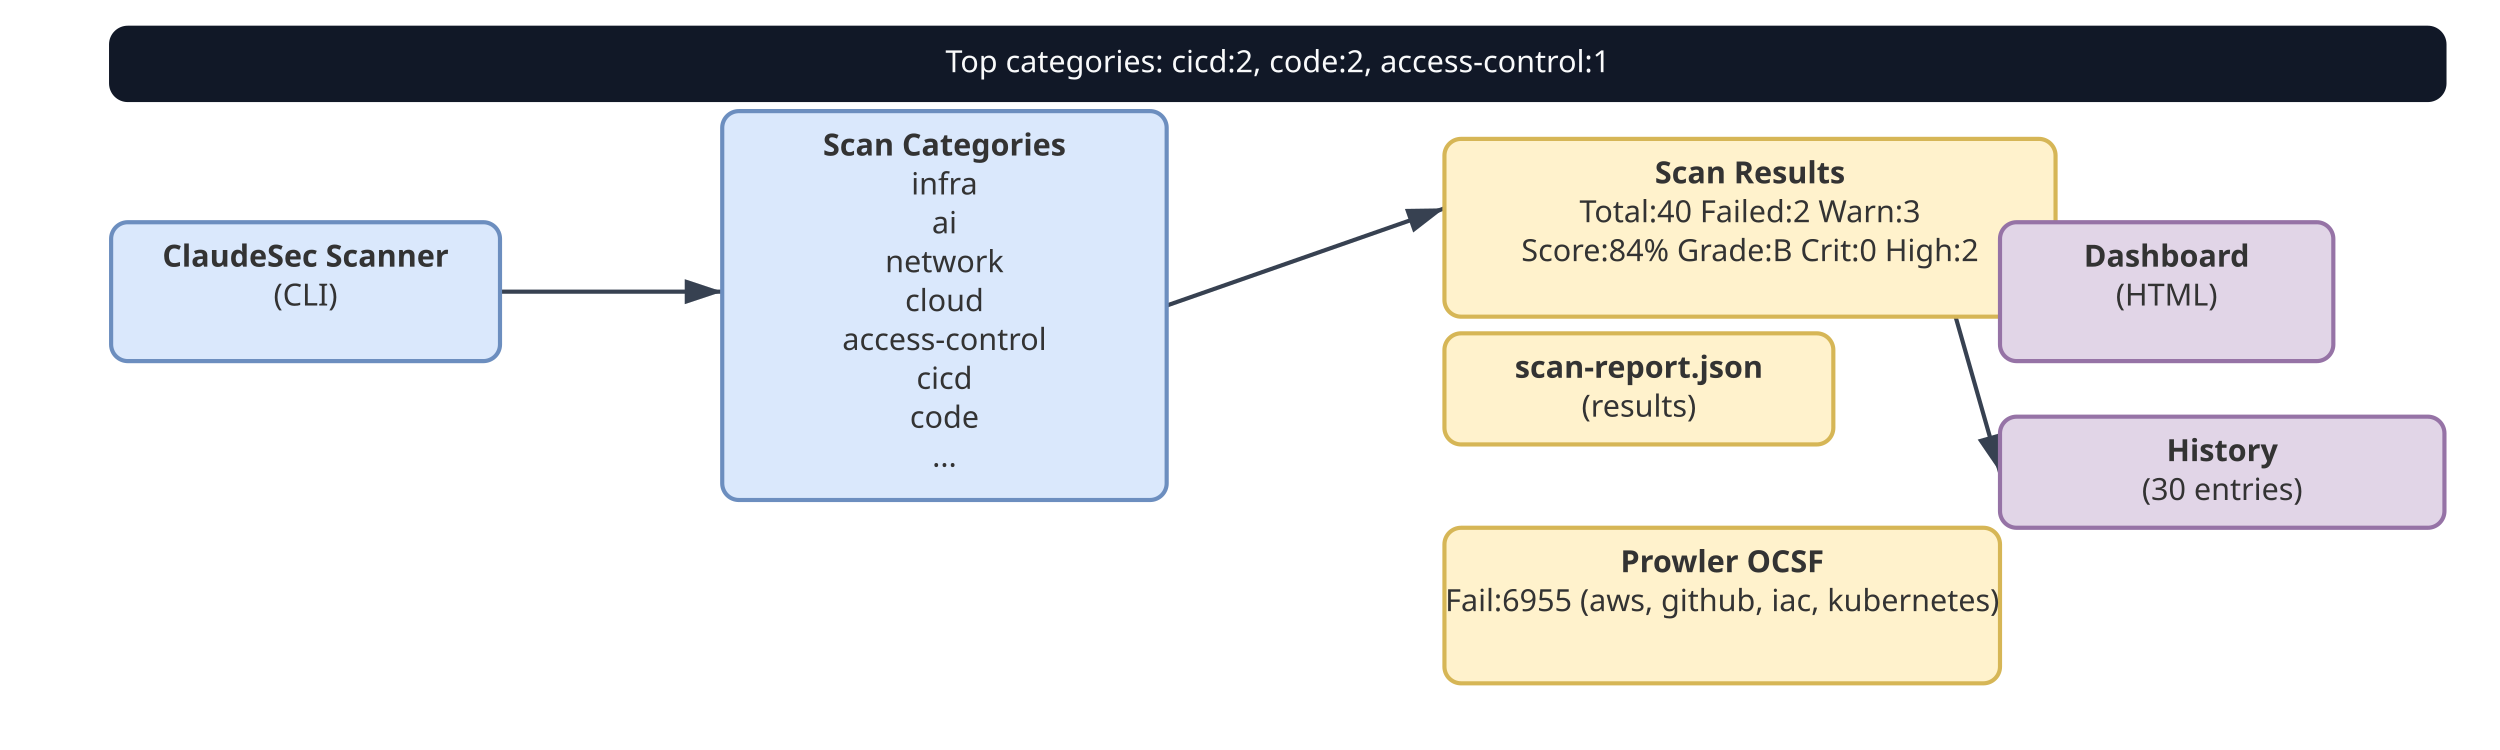
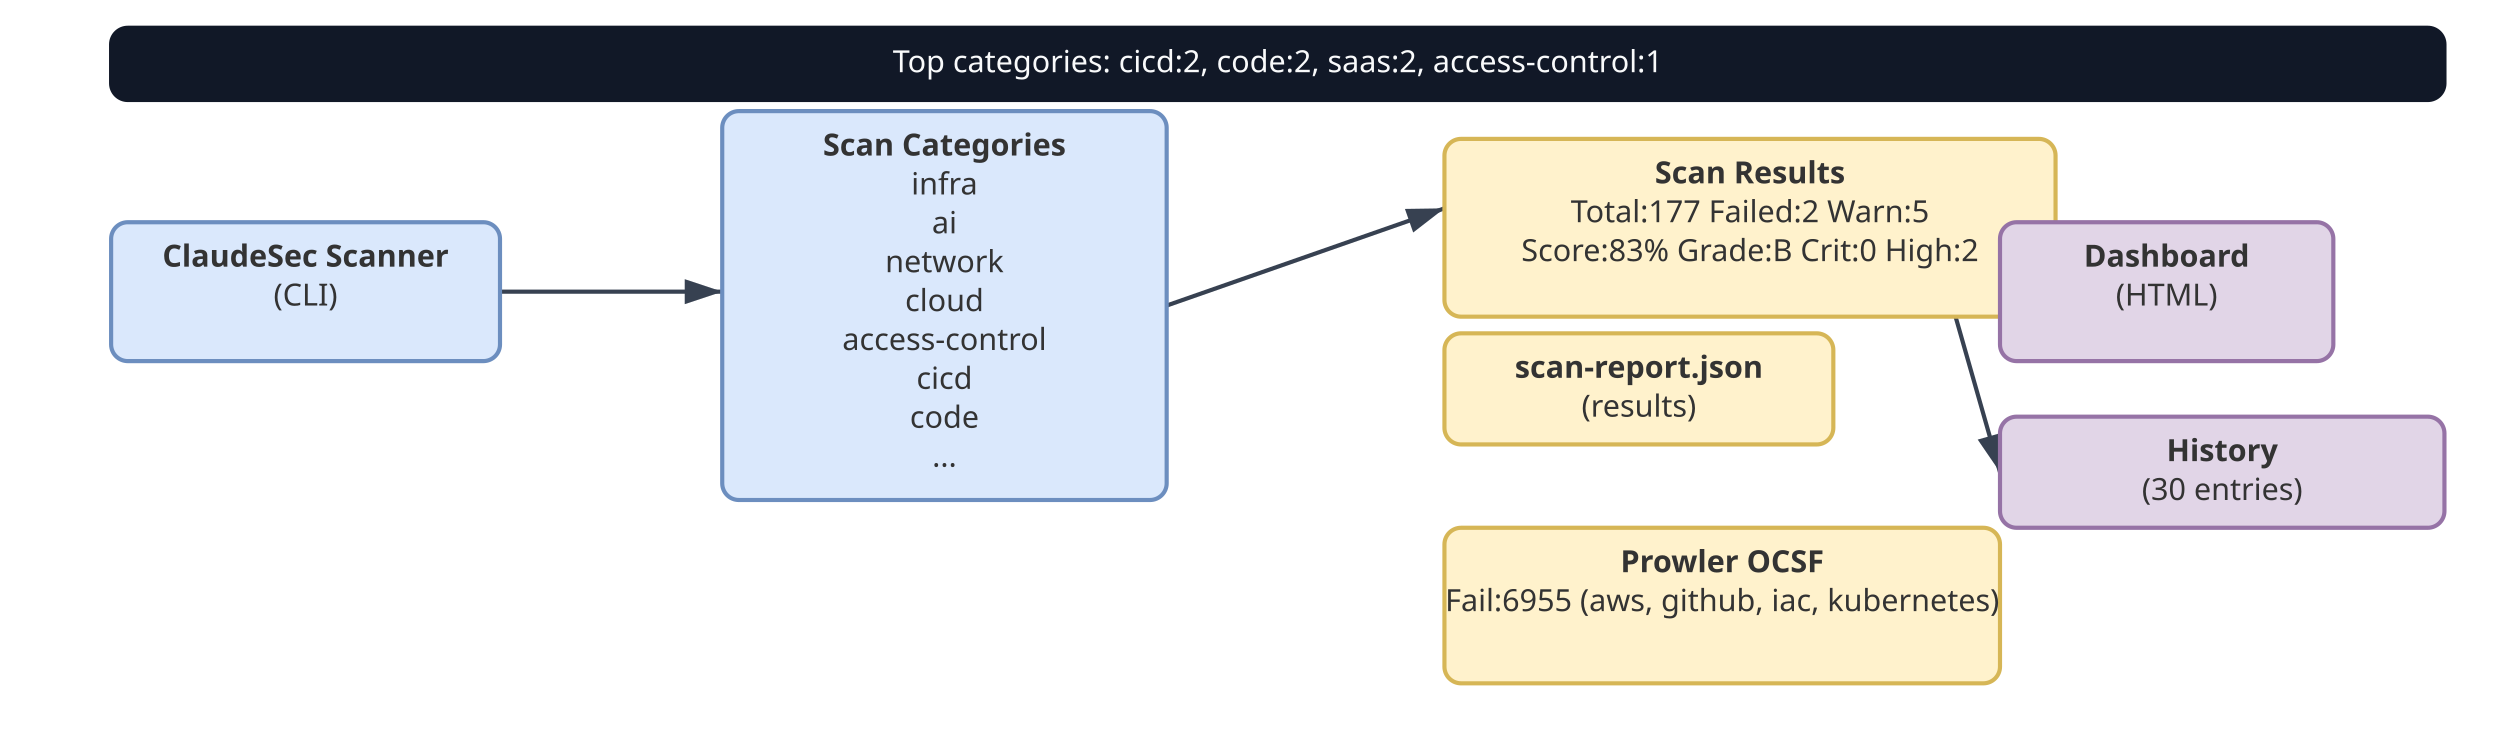
<svg xmlns="http://www.w3.org/2000/svg" viewBox="0 0 900 270" width="900" height="270">
  <defs>
    <marker id="arrow" markerWidth="10" markerHeight="10" refX="9" refY="3" orient="auto">
      <path d="M0,0 L0,6 L9,3 z" fill="#374151" />
    </marker>
  </defs>
  <style>text { font-family: system-ui, sans-serif; font-size: 11px; fill: #333; } .title { font-weight: bold; } .banner { font-size: 11px; fill: #f9fafb; }</style>
  <line x1="180" y1="105" x2="260" y2="105" stroke="#374151" stroke-width="1.5" marker-end="url(#arrow)" />
  <line x1="420" y1="110" x2="520" y2="75" stroke="#374151" stroke-width="1.5" marker-end="url(#arrow)" />
  <line x1="700" y1="75" x2="720" y2="105" stroke="#374151" stroke-width="1.5" marker-end="url(#arrow)" />
  <line x1="700" y1="100" x2="720" y2="170" stroke="#374151" stroke-width="1.5" marker-end="url(#arrow)" />
  <rect x="40" y="80" width="140" height="50" rx="6" fill="#dae8fc" stroke="#6c8ebf" stroke-width="1.5" />
  <text x="110.0" y="96" text-anchor="middle" class="title">ClaudeSec Scanner</text>
  <text x="110.0" y="110" text-anchor="middle" class="">(CLI)</text>
  <rect x="260" y="40" width="160" height="140" rx="6" fill="#dae8fc" stroke="#6c8ebf" stroke-width="1.5" />
  <text x="340.0" y="56" text-anchor="middle" class="title">Scan Categories</text>
  <text x="340.0" y="70" text-anchor="middle" class="">infra</text>
  <text x="340.0" y="84" text-anchor="middle" class="">ai</text>
  <text x="340.0" y="98" text-anchor="middle" class="">network</text>
  <text x="340.0" y="112" text-anchor="middle" class="">cloud</text>
  <text x="340.0" y="126" text-anchor="middle" class="">access-control</text>
  <text x="340.0" y="140" text-anchor="middle" class="">cicd</text>
  <text x="340.0" y="154" text-anchor="middle" class="">code</text>
  <text x="340.0" y="168" text-anchor="middle" class="">...</text>
  <rect x="520" y="50" width="220" height="64" rx="6" fill="#fff2cc" stroke="#d6b656" stroke-width="1.5" />
  <text x="630.0" y="66" text-anchor="middle" class="title">Scan Results</text>
-   <text x="630.0" y="80" text-anchor="middle" class="">Total:40 Failed:2 Warn:3</text>
-   <text x="630.0" y="94" text-anchor="middle" class="">Score:84% Grade:B  Crit:0 High:2</text>
+   <text x="630.0" y="80" text-anchor="middle" class="">Total:177 Failed:2 Warn:5</text>
+   <text x="630.0" y="94" text-anchor="middle" class="">Score:83% Grade:B  Crit:0 High:2</text>
  <rect x="520" y="120" width="140" height="40" rx="6" fill="#fff2cc" stroke="#d6b656" stroke-width="1.5" />
  <text x="590.0" y="136" text-anchor="middle" class="title">scan-report.json</text>
  <text x="590.0" y="150" text-anchor="middle" class="">(results)</text>
  <rect x="520" y="190" width="200" height="56" rx="6" fill="#fff2cc" stroke="#d6b656" stroke-width="1.5" />
  <text x="620.0" y="206" text-anchor="middle" class="title">Prowler OCSF</text>
  <text x="620.0" y="220" text-anchor="middle" class="">Fail:6955 (aws, github, iac, kubernetes)</text>
  <rect x="720" y="80" width="120" height="50" rx="6" fill="#e1d5e7" stroke="#9673a6" stroke-width="1.5" />
  <text x="780.0" y="96" text-anchor="middle" class="title">Dashboard</text>
  <text x="780.0" y="110" text-anchor="middle" class="">(HTML)</text>
  <rect x="720" y="150" width="160" height="40" rx="6" fill="#e1d5e7" stroke="#9673a6" stroke-width="1.5" />
  <text x="800.0" y="166" text-anchor="middle" class="title">History</text>
  <text x="800.0" y="180" text-anchor="middle" class="">(30 entries)</text>
  <rect x="40" y="10" width="840" height="26" rx="6" fill="#111827" stroke="#111827" stroke-width="1.5" />
-   <text x="460.0" y="26" text-anchor="middle" class="banner">Top categories: cicd:2, code:2, access-control:1</text>
+   <text x="460.0" y="26" text-anchor="middle" class="banner">Top categories: cicd:2, code:2, saas:2, access-control:1</text>
</svg>
